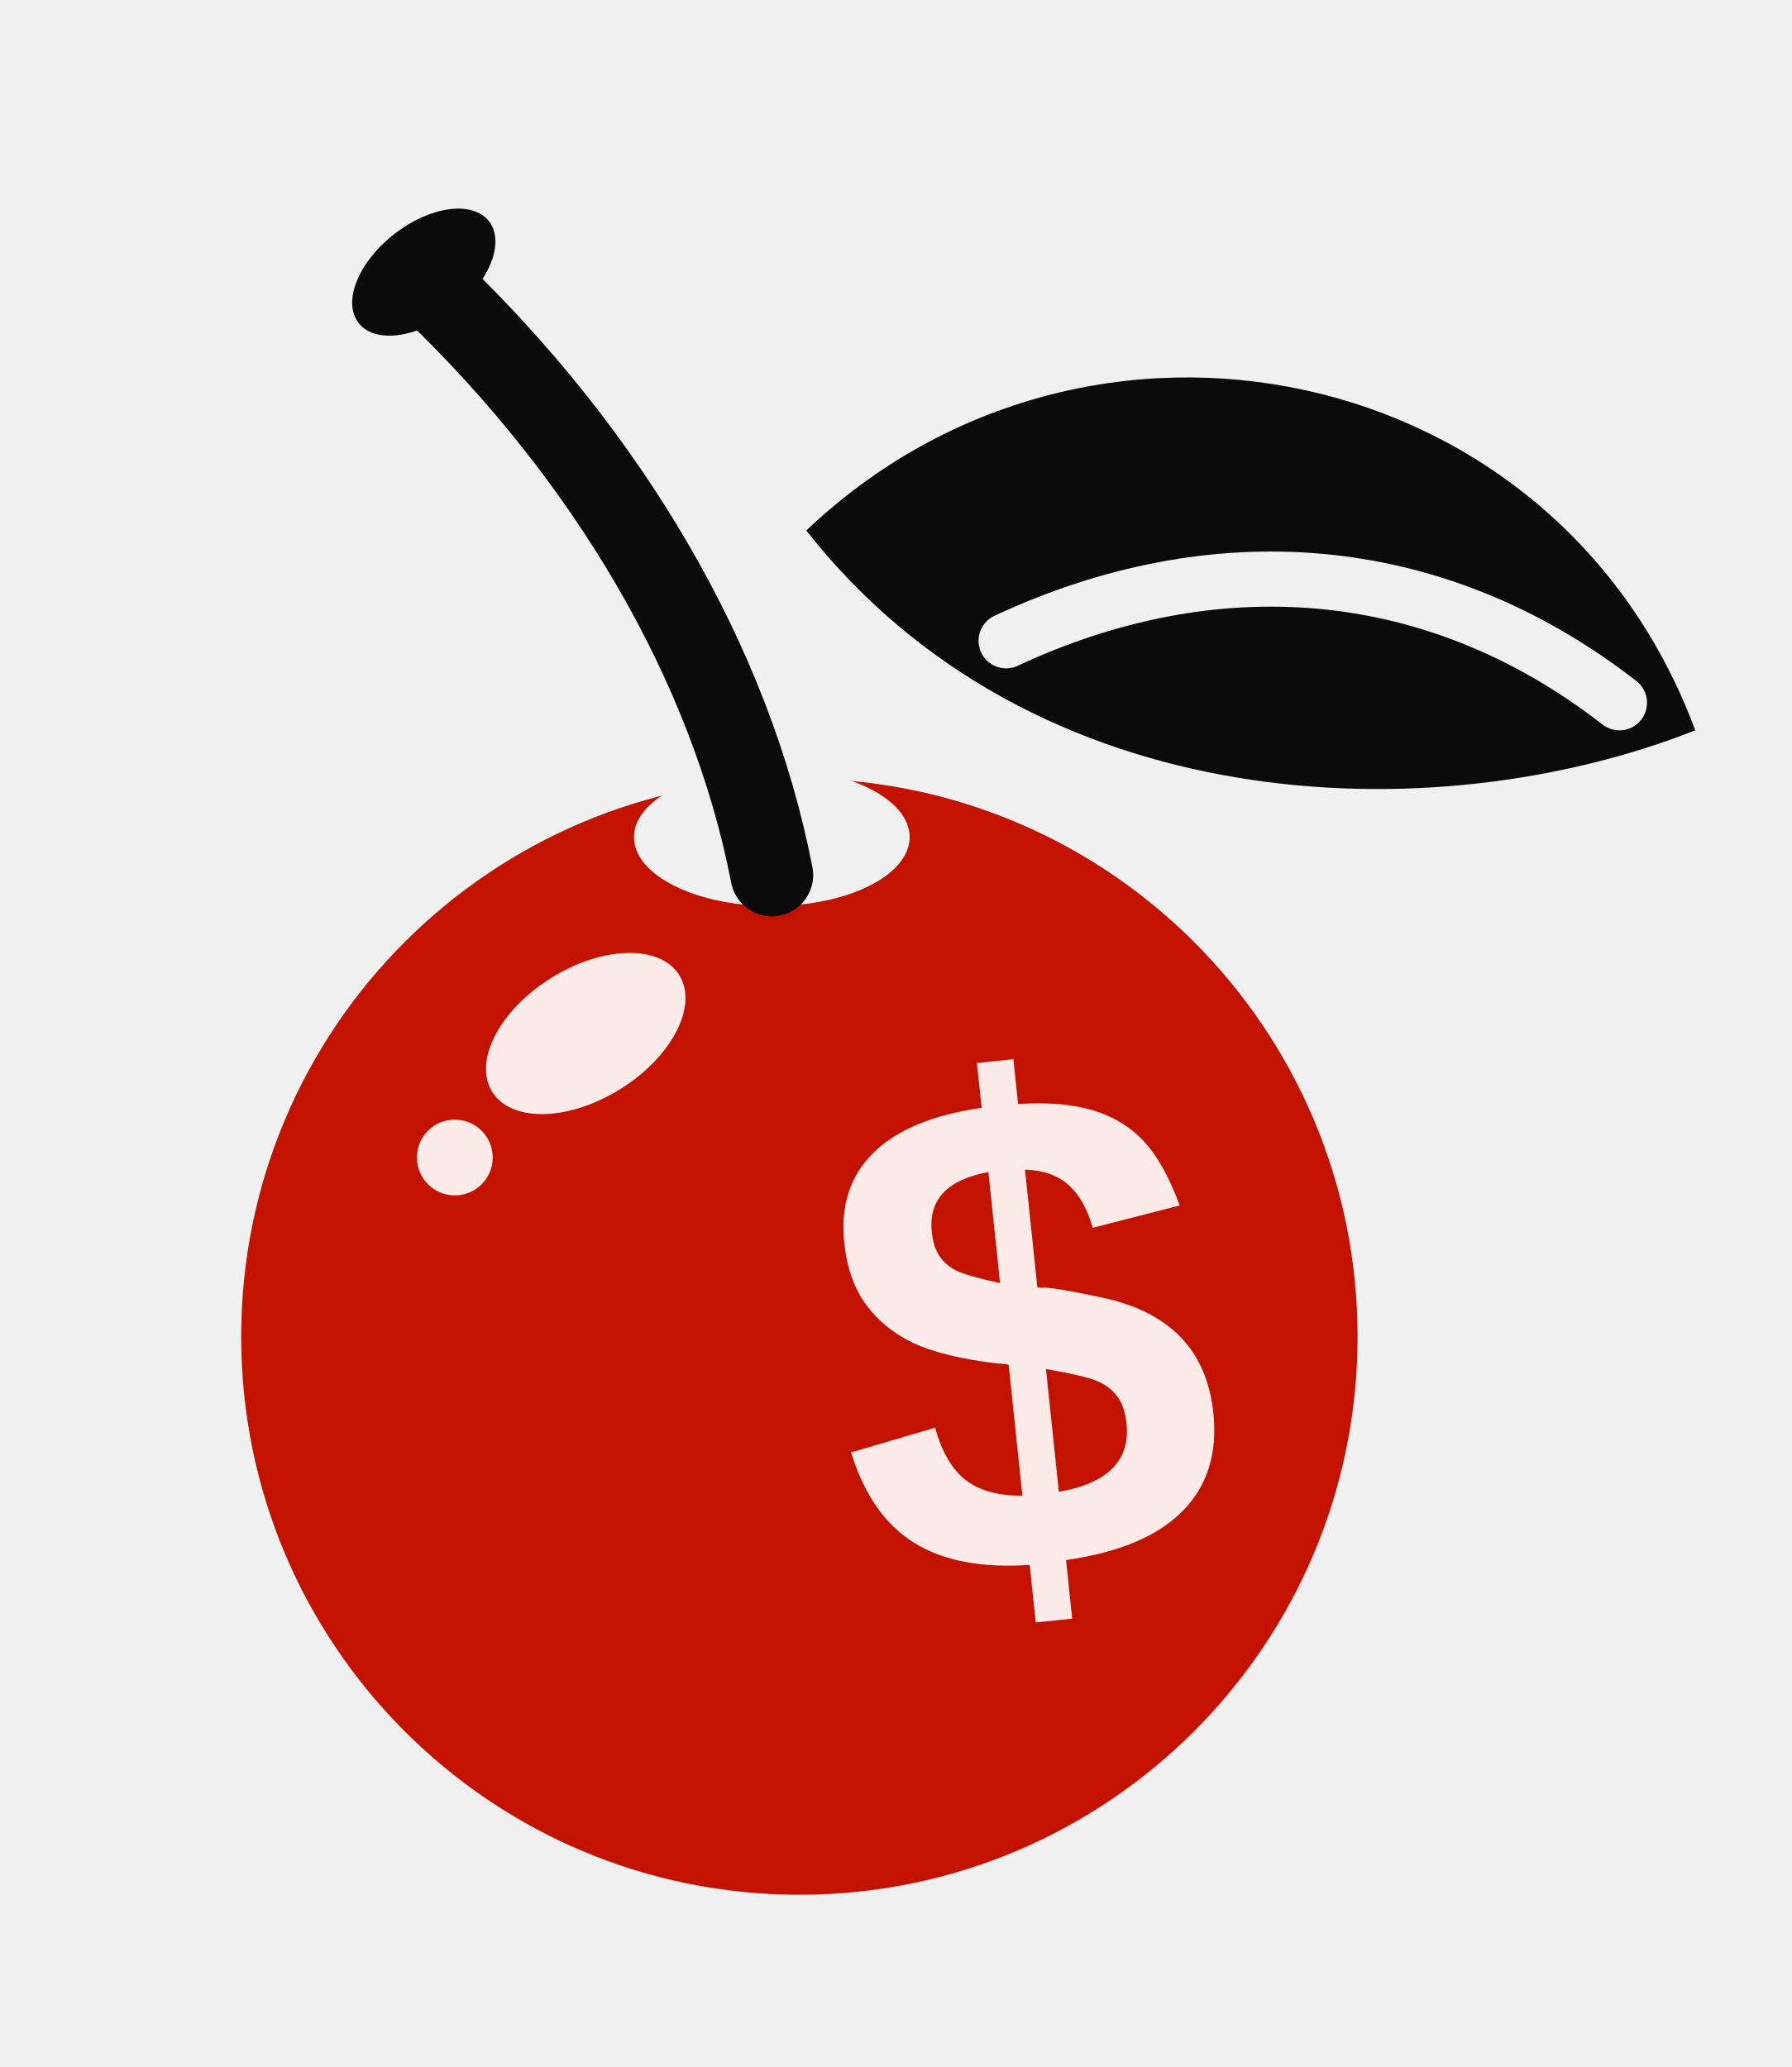
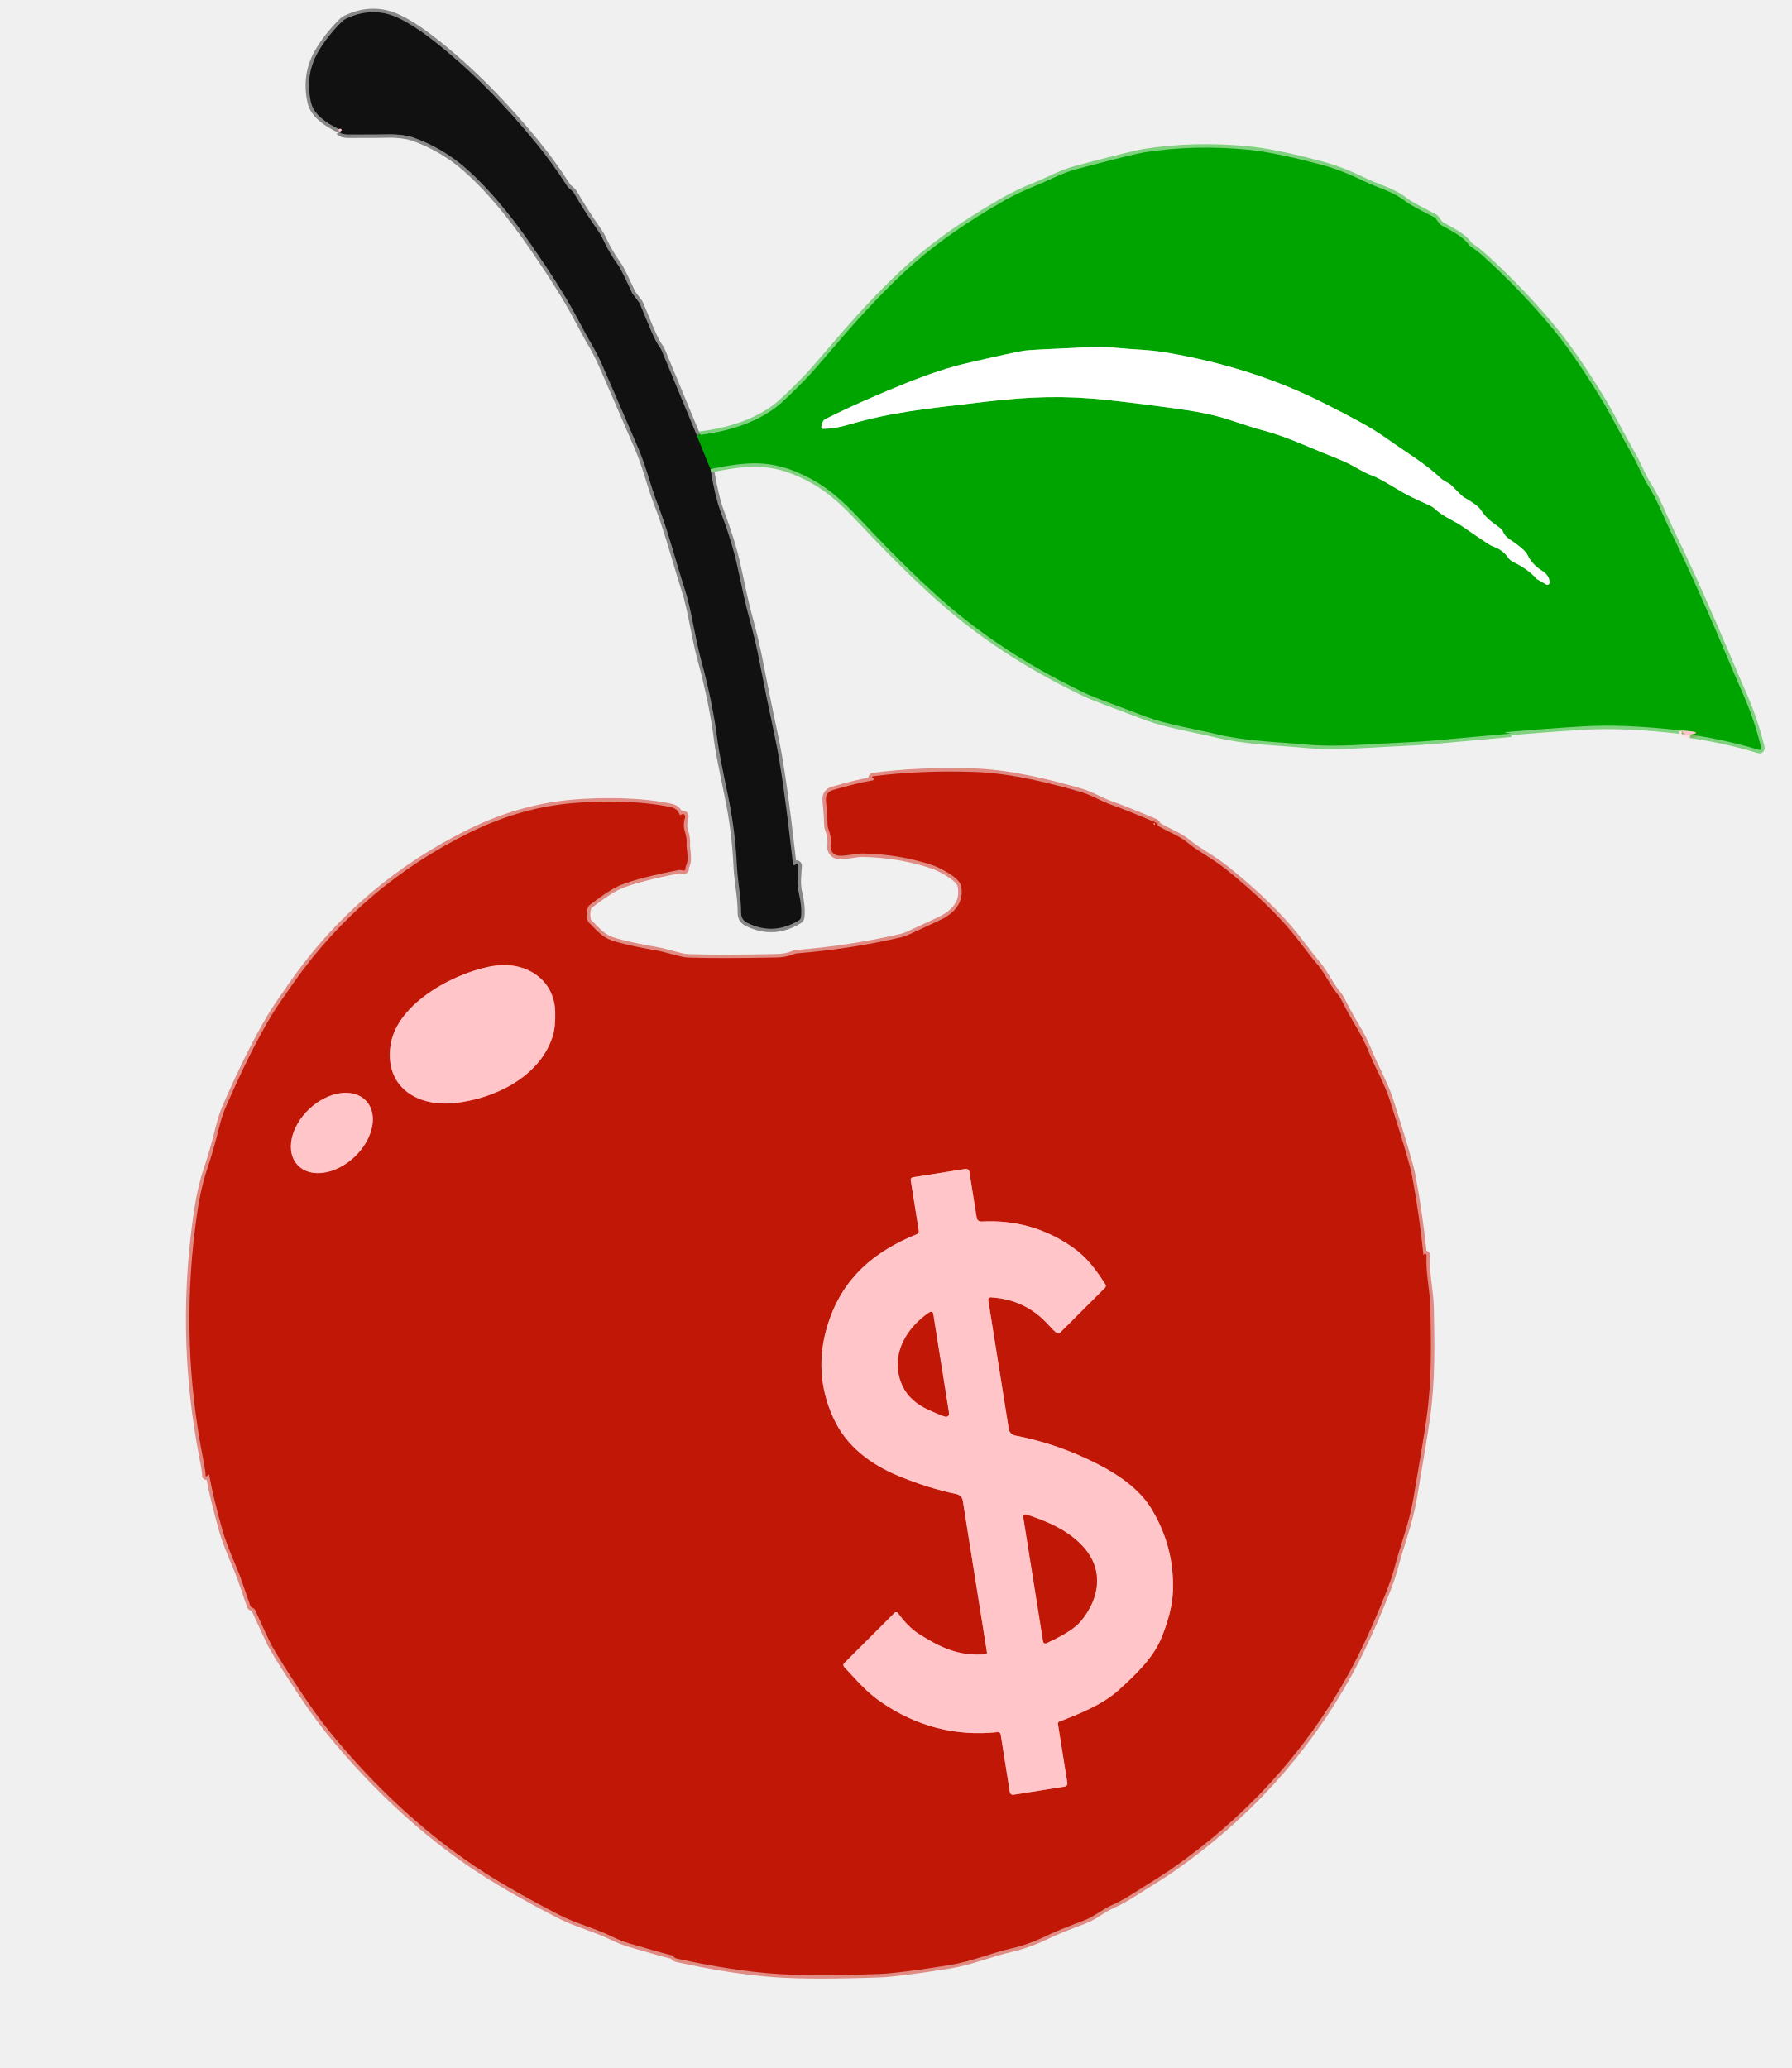
- <svg xmlns="http://www.w3.org/2000/svg" viewBox="0 0 520 600" width="520" height="600">
-   <defs>
-     <mask id="leafmask">
-       <rect x="0" y="0" width="520" height="600" fill="white" />
-       <path d="M292 186 C 352 158, 416 162, 470 204" fill="none" stroke="black" stroke-width="16" stroke-linecap="round" />
-     </mask>
-     <mask id="cherrymask">
-       <rect x="0" y="0" width="520" height="600" fill="white" />
-       <ellipse cx="224" cy="243" rx="40" ry="20" fill="black" />
-     </mask>
-   </defs>
-   <circle cx="232" cy="388" r="162" fill="#C41200" mask="url(#cherrymask)" />
-   <g fill="#FBEAE7">
-     <ellipse cx="170" cy="300" rx="32" ry="19" transform="rotate(-32 170 300)" />
-     <circle cx="132" cy="336" r="11" />
+ <svg xmlns="http://www.w3.org/2000/svg" version="1.1" viewBox="0.00 0.00 518.00 598.00">
+   <g stroke-width="2.00" fill="none" stroke-linecap="butt">
+     <path stroke="#ffe2e4" vector-effect="non-scaling-stroke" d="   M 97.94 37.31   Q 98.11 37.65 98.09 38.08" />
+     <path stroke="#888888" vector-effect="non-scaling-stroke" d="   M 98.09 38.08   Q 98.78 38.90 100.69 38.90   Q 110.83 38.89 112.25 38.83   C 114.40 38.75 117.65 39.11 119.14 39.63   Q 128.09 42.73 135.16 49.07   Q 144.23 57.20 153.74 70.99   Q 162.44 83.62 166.50 91.24   Q 169.75 97.32 170.24 98.14   Q 172.49 101.90 173.91 105.09   Q 177.19 112.50 184.56 129.65   C 186.91 135.13 188.09 140.55 190.12 145.73   C 193.27 153.80 195.42 162.49 198.02 170.49   C 199.91 176.29 200.85 184.05 202.71 190.86   Q 206.16 203.52 207.54 214.82   Q 207.88 217.60 210.46 229.97   Q 212.60 240.24 213.05 250.25   C 213.25 254.83 214.29 259.34 214.28 264.12   A 2.97 2.97 0.0 0 0 215.89 266.76   Q 223.52 270.66 230.99 266.12   A 1.23 1.22 -12.1 0 0 231.58 265.21   Q 231.90 262.25 230.99 258.36   C 230.29 255.40 230.69 253.26 230.85 250.41   A 0.54 0.47 66.5 0 0 229.96 249.99   Q 229.74 250.32 229.44 250.15   A 0.36 0.34 13.6 0 1 229.28 249.90   Q 226.35 224.03 224.25 214.14   Q 221.14 199.49 219.63 191.52   Q 218.45 185.27 216.37 177.78   Q 215.45 174.48 213.24 164.01   Q 211.77 157.06 208.20 147.54   Q 206.78 143.77 205.41 135.61" />
+     <path stroke="#80d280" vector-effect="non-scaling-stroke" d="   M 205.41 135.61   C 216.02 133.54 222.58 132.79 232.21 137.33   C 238.93 140.49 243.40 144.56 248.76 150.28   Q 263.89 166.42 274.82 175.68   Q 291.91 190.16 314.48 200.78   Q 316.38 201.67 331.29 207.23   C 337.49 209.54 345.37 210.76 351.41 212.22   C 360.46 214.40 369.14 214.50 378.27 215.35   Q 384.84 215.95 396.74 215.19   C 403.19 214.78 409.12 214.64 415.08 214.09   Q 425.97 213.09 436.86 212.12   Q 435.99 212.02 435.24 211.87   A 0.09 0.09 0.0 0 1 435.25 211.70   Q 447.60 210.65 457.75 210.04   Q 469.66 209.32 486.25 211.26" />
+     <path stroke="#ffe2e4" vector-effect="non-scaling-stroke" d="   M 486.25 211.26   Q 486.83 212.74 488.67 212.42" />
+     <path stroke="#80d280" vector-effect="non-scaling-stroke" d="   M 488.67 212.42   Q 498.95 213.91 508.56 216.84   A 0.51 0.50 1.7 0 0 509.20 216.24   Q 507.23 208.07 503.83 200.39   Q 501.85 195.91 500.42 192.49   Q 491.36 170.85 482.89 153.39   C 480.90 149.30 479.14 144.52 476.46 140.31   C 474.70 137.56 473.69 134.62 471.94 131.54   Q 470.09 128.30 465.40 119.59   Q 462.91 114.96 457.57 106.87   Q 452.91 99.82 448.75 94.81   Q 439.82 84.06 429.16 74.37   Q 427.05 72.46 425.18 71.26   A 2.20 2.20 0.0 0 1 424.55 70.63   C 422.97 68.30 418.73 66.26 416.93 65.26   A 3.06 2.86 84.6 0 1 415.98 64.42   L 415.01 63.08   A 0.76 0.69 -2.9 0 0 414.79 62.90   Q 407.56 59.21 406.42 58.27   C 402.85 55.36 398.37 54.34 394.75 52.56   Q 388.03 49.26 382.48 47.76   C 377.56 46.44 368.06 43.98 360.76 43.28   Q 345.18 41.79 330.82 44.05   Q 327.80 44.53 311.27 48.90   C 307.23 49.96 303.67 51.97 299.23 53.77   Q 294.35 55.75 290.43 57.97   Q 274.82 66.83 264.18 76.21   Q 253.99 85.21 241.63 99.72   Q 235.01 107.49 233.31 109.24   Q 226.67 116.06 224.15 117.93   Q 215.53 124.30 201.45 125.86" />
+     <path stroke="#888888" vector-effect="non-scaling-stroke" d="   M 201.45 125.86   L 191.29 101.36   A 3.98 3.90 15.9 0 0 190.80 100.50   C 189.06 98.13 187.60 94.01 185.00 87.86   A 2.34 1.79 -82.4 0 0 184.76 87.44   L 182.81 84.85   A 0.09 0.03 73.2 0 0 182.79 84.82   Q 179.63 77.96 178.89 76.94   Q 176.14 73.14 174.25 69.04   A 14.26 14.01 -75.5 0 0 172.97 66.82   Q 168.76 60.80 165.96 55.85   C 165.48 54.99 164.43 54.53 163.99 53.83   Q 159.86 47.39 155.40 41.89   Q 141.09 24.22 125.85 12.17   Q 119.29 6.99 114.64 4.95   Q 107.50 1.83 99.94 5.46   A 3.40 3.29 9.0 0 0 99.00 6.12   Q 94.50 10.57 91.91 15.14   Q 88.15 21.77 89.91 29.60   C 90.74 33.27 94.80 35.83 97.94 37.31" />
+     <path stroke="#095b09" vector-effect="non-scaling-stroke" d="   M 201.45 125.86   L 205.41 135.61" />
+     <path stroke="#886b6d" vector-effect="non-scaling-stroke" d="   M 98.09 38.08   L 98.57 37.86   A 0.32 0.32 0.0 0 0 98.47 37.25   Q 98.25 37.22 97.94 37.31" />
+     <path stroke="#80b564" vector-effect="non-scaling-stroke" d="   M 488.67 212.42   Q 493.02 211.66 486.25 211.26" />
+     <path stroke="#e08b83" vector-effect="non-scaling-stroke" d="   M 411.66 362.77   Q 411.43 363.11 411.61 363.61   Q 411.64 363.68 411.63 363.62   Q 410.43 351.59 408.26 340.01   Q 407.43 335.64 401.80 318.05   C 400.32 313.43 397.70 309.00 395.79 304.27   Q 394.27 300.49 391.81 296.42   Q 389.91 293.27 387.55 288.64   A 4.56 4.46 -79.3 0 0 386.97 287.77   C 384.29 284.61 382.91 281.01 380.29 278.18   Q 379.87 277.72 375.49 272.02   C 369.73 264.50 362.31 257.71 354.68 251.54   C 350.59 248.23 346.32 246.17 343.11 243.48   C 341.10 241.80 337.67 240.48 334.89 238.85   A 0.64 0.63 9.4 0 1 334.60 238.45   Q 334.59 238.41 334.57 238.38   A 1.25 1.23 89.2 0 0 333.92 237.74   Q 325.78 234.28 320.91 232.56   C 318.04 231.55 315.63 229.91 312.49 229.01   C 304.61 226.74 292.69 223.59 282.00 223.23   Q 265.99 222.69 252.40 224.48   A 0.41 0.38 3.2 0 0 252.08 224.75   Q 252.04 224.88 252.41 225.02   A 0.33 0.33 0.0 0 1 252.35 225.65   Q 247.19 226.57 240.90 228.43   Q 238.56 229.12 238.80 231.51   Q 239.23 235.79 239.26 238.41   A 4.28 4.24 34.2 0 0 239.55 239.90   Q 240.45 242.20 240.17 244.66   A 2.51 2.50 -84.8 0 0 242.48 247.44   C 244.79 247.61 247.38 246.75 249.54 246.80   Q 260.19 247.03 269.61 250.19   C 271.38 250.78 277.33 253.63 277.86 256.17   C 278.89 261.09 275.72 264.28 271.45 266.22   Q 266.88 268.31 263.00 270.15   A 13.63 13.58 -64.1 0 1 260.28 271.10   Q 245.76 274.45 230.33 275.69   A 2.69 2.50 -57.1 0 0 229.42 275.92   Q 227.38 276.83 224.35 276.88   Q 207.56 277.20 199.11 276.90   A 10.25 10.22 -38.0 0 1 197.31 276.68   C 194.76 276.16 192.59 275.32 189.57 274.80   Q 182.65 273.61 178.18 272.36   C 174.37 271.29 173.43 269.94 170.32 266.83   A 1.87 1.85 -75.3 0 1 169.84 266.00   Q 169.45 264.47 169.89 262.65   A 1.79 1.79 0.0 0 1 170.53 261.67   Q 176.45 257.10 179.64 255.86   Q 185.13 253.70 196.40 251.56   Q 196.56 251.53 197.03 251.63   Q 197.20 251.66 197.64 251.73   A 0.49 0.48 -89.6 0 0 198.19 251.18   Q 198.14 250.76 198.53 249.88   C 199.18 248.43 198.41 244.96 198.50 244.24   Q 198.70 242.60 197.96 240.30   Q 197.42 238.61 198.07 236.29   A 0.69 0.69 0.0 0 0 197.06 235.50   L 196.78 235.66   A 0.19 0.19 0.0 0 1 196.51 235.56   Q 195.84 233.82 194.06 233.43   C 185.29 231.50 173.91 231.53 165.74 232.22   Q 150.51 233.51 135.91 240.69   Q 104.82 256.00 85.09 283.89   Q 80.29 290.68 78.65 293.38   Q 72.59 303.36 65.38 319.87   Q 64.22 322.53 63.39 325.88   Q 61.71 332.72 59.94 337.93   C 57.93 343.87 57.08 349.84 56.41 355.14   Q 52.22 388.54 58.65 421.47   Q 59.55 426.12 59.42 426.67   A 0.22 0.21 73.5 0 0 59.78 426.87   L 60.25 426.37   A 0.13 0.13 0.0 0 1 60.47 426.44   Q 61.63 432.99 64.36 442.66   Q 65.33 446.11 68.46 453.41   Q 69.57 456.00 72.43 464.52   A 0.33 0.30 -87.8 0 0 72.55 464.66   L 73.39 465.14   A 0.89 0.85 4.2 0 1 73.73 465.52   Q 77.80 474.46 78.60 475.91   Q 81.05 480.34 87.85 490.53   Q 92.72 497.82 98.13 504.17   Q 117.69 527.11 139.87 541.36   Q 148.53 546.92 161.30 553.53   C 166.57 556.27 172.21 557.62 177.44 560.22   Q 179.50 561.24 182.23 562.05   Q 190.15 564.40 194.21 565.41   A 0.98 0.96 -8.0 0 1 194.78 565.83   Q 194.84 565.92 194.85 565.92   A 1.49 1.41 -14.0 0 0 195.59 566.34   Q 212.13 569.96 224.51 570.78   Q 235.14 571.49 254.25 570.80   Q 259.80 570.60 274.53 568.24   C 280.80 567.23 286.49 564.77 292.40 563.43   Q 297.36 562.31 303.00 559.57   Q 306.04 558.09 313.48 555.30   C 316.57 554.14 318.64 552.09 321.64 550.82   Q 323.93 549.85 327.75 547.45   Q 336.57 541.92 338.12 540.85   Q 370.87 518.23 389.67 484.44   Q 394.90 475.03 400.33 461.52   Q 402.34 456.54 403.11 453.59   C 404.99 446.35 407.40 440.57 408.63 433.37   Q 411.50 416.75 412.45 409.99   C 413.99 399.18 413.75 389.09 413.57 378.57   C 413.48 373.17 412.18 368.43 412.44 363.03   A 0.43 0.43 0.0 0 0 411.66 362.77" />
+     <path stroke="#80d280" vector-effect="non-scaling-stroke" d="   M 448.03 168.38   Q 447.89 166.31 445.84 165.05   Q 442.94 163.25 441.66 160.50   Q 440.91 158.89 436.53 155.99   Q 435.03 155.00 434.54 153.72   A 2.55 2.45 -77.6 0 0 434.10 153.00   Q 434.01 152.90 431.06 150.72   Q 429.59 149.63 428.02 147.31   Q 427.16 146.04 423.41 143.90   Q 422.68 143.49 419.89 140.58   A 4.73 4.25 80.1 0 0 418.87 139.78   Q 417.03 138.72 416.90 138.60   C 411.98 133.93 407.21 131.27 400.98 126.84   C 395.84 123.19 390.91 120.75 383.73 117.06   C 369.21 109.59 353.52 104.71 337.24 101.95   C 332.04 101.07 327.41 101.07 323.45 100.64   Q 319.49 100.21 313.05 100.48   Q 297.92 101.13 296.22 101.39   Q 292.91 101.90 279.28 105.08   Q 272.10 106.76 262.81 110.45   Q 249.23 115.86 238.70 121.14   Q 237.69 121.64 237.46 123.45   A 0.49 0.49 0.0 0 0 237.95 124.01   Q 241.32 123.97 244.94 122.91   C 258.10 119.07 267.24 118.28 284.64 116.20   C 297.77 114.62 308.13 114.34 320.24 115.67   Q 332.02 116.97 343.37 118.64   C 346.63 119.12 351.44 120.07 355.18 121.31   Q 362.77 123.83 364.84 124.36   C 371.83 126.16 377.18 128.85 385.31 132.06   Q 389.05 133.54 391.05 134.67   Q 395.40 137.12 396.68 137.51   Q 398.35 138.02 404.98 142.05   Q 407.43 143.54 413.48 146.22   A 4.76 4.68 78.0 0 1 414.78 147.08   C 417.34 149.51 420.27 150.43 423.07 152.39   Q 426.12 154.53 430.34 157.32   A 6.97 6.83 -17.7 0 0 431.79 158.05   Q 434.52 159.04 436.00 161.20   A 3.88 3.85 -4.0 0 0 437.51 162.50   Q 441.81 164.57 444.23 167.36   A 0.47 0.43 80.9 0 0 444.37 167.47   L 447.02 169.00   A 0.67 0.67 0.0 0 0 448.03 168.38" />
+     <path stroke="#e06e67" vector-effect="non-scaling-stroke" d="   M 333.94 238.25   A 0.19 0.19 0.0 0 0 333.75 238.06   A 0.19 0.19 0.0 0 0 333.56 238.25   A 0.19 0.19 0.0 0 0 333.75 238.44   A 0.19 0.19 0.0 0 0 333.94 238.25" />
+     <path stroke="#e06e67" vector-effect="non-scaling-stroke" d="   M 112.87 302.55   C 111.32 314.48 120.77 320.04 131.21 318.99   C 142.97 317.81 156.13 311.39 159.83 299.57   Q 160.64 296.97 160.52 292.50   C 160.27 283.26 152.12 278.11 143.46 279.20   C 132.92 280.54 114.56 289.60 112.87 302.55" />
+     <path stroke="#e06e67" vector-effect="non-scaling-stroke" d="   M 105.833 318.307   A 13.58 9.53 -43.3 0 0 89.414 320.684   A 13.58 9.53 -43.3 0 0 86.067 336.933   A 13.58 9.53 -43.3 0 0 102.486 334.556   A 13.58 9.53 -43.3 0 0 105.833 318.307" />
+     <path stroke="#e06e67" vector-effect="non-scaling-stroke" d="   M 306.54 385.32   L 319.49 372.38   A 0.79 0.79 0.0 0 0 319.59 371.38   C 316.76 367.02 314.22 363.52 310.06 360.63   Q 298.25 352.42 283.73 353.22   A 1.28 1.28 0.0 0 1 282.39 352.14   L 280.27 338.83   A 0.98 0.98 0.0 0 0 279.14 338.01   L 263.91 340.43   A 0.73 0.72 -9.5 0 0 263.31 341.26   L 265.65 355.95   A 0.87 0.85 -15.7 0 1 265.12 356.87   C 252.75 361.86 243.72 369.51 239.49 382.48   Q 234.86 396.69 240.93 410.02   C 244.68 418.25 251.73 423.47 259.89 426.84   Q 268.41 430.36 276.56 432.05   A 2.29 2.29 0.0 0 1 278.36 433.93   L 285.35 477.85   A 0.46 0.46 0.0 0 1 284.93 478.38   C 277.26 478.97 271.98 476.46 265.78 472.55   Q 262.62 470.56 259.62 466.46   A 0.65 0.65 0.0 0 0 258.63 466.38   L 244.07 480.94   A 0.77 0.76 -44.2 0 0 244.05 482.01   C 247.61 485.83 250.63 489.36 254.59 492.09   Q 270.12 502.81 288.46 500.88   A 0.78 0.77 -7.8 0 1 289.31 501.52   L 291.97 518.26   A 0.88 0.88 0.0 0 0 292.98 518.99   L 307.85 516.62   A 0.90 0.90 0.0 0 0 308.60 515.59   L 305.87 498.49   A 0.60 0.60 0.0 0 1 306.25 497.84   C 312.69 495.36 318.88 492.85 323.55 488.61   C 328.18 484.40 333.42 479.51 335.85 473.49   Q 338.86 466.03 339.11 460.39   Q 339.68 447.40 332.83 436.17   C 329.49 430.69 323.47 426.51 317.73 423.55   Q 305.92 417.46 293.52 415.11   A 2.32 2.32 0.0 0 1 291.66 413.20   L 285.73 375.94   A 0.69 0.68 -3.1 0 1 286.44 375.15   Q 296.54 375.74 303.14 383.13   Q 304.65 384.82 305.51 385.42   A 0.81 0.80 39.2 0 0 306.54 385.32" />
+     <path stroke="#e06e67" vector-effect="non-scaling-stroke" d="   M 268.78 379.46   C 263.01 383.30 258.55 389.80 259.77 396.92   Q 261.02 404.19 268.20 407.52   Q 271.97 409.27 273.31 409.62   A 0.85 0.85 0.0 0 0 274.36 408.66   L 269.78 379.90   A 0.65 0.64 68.5 0 0 268.78 379.46" />
+     <path stroke="#e06e67" vector-effect="non-scaling-stroke" d="   M 296.70 437.96   A 0.64 0.64 0.0 0 0 295.88 438.67   L 301.61 474.66   A 0.66 0.65 -16.8 0 0 302.54 475.15   C 305.59 473.70 310.28 471.45 312.48 468.78   C 317.81 462.30 319.23 454.25 313.39 447.55   C 309.13 442.65 302.79 439.92 296.70 437.96" />
  </g>
-   <text x="298" y="456" text-anchor="middle" font-family="Arial, Helvetica, sans-serif" font-weight="700" font-size="200" fill="#FBEAE7" transform="rotate(-6 298 400)">$</text>
-   <path d="M 224 254 C 212 192, 176 132, 126 84" fill="none" stroke="#0B0B0B" stroke-width="24" stroke-linecap="round" />
-   <ellipse cx="123" cy="79" rx="24" ry="14" fill="#0B0B0B" transform="rotate(-38 123 79)" />
-   <path d="M 234 154 C 316 76, 452 104, 492 212 C 416 242, 300 238, 234 154 Z" fill="#0B0B0B" mask="url(#leafmask)" />
+   <path fill="#111111" d="   M 201.45 125.86   L 205.41 135.61   Q 206.78 143.77 208.20 147.54   Q 211.77 157.06 213.24 164.01   Q 215.45 174.48 216.37 177.78   Q 218.45 185.27 219.63 191.52   Q 221.14 199.49 224.25 214.14   Q 226.35 224.03 229.28 249.90   A 0.36 0.34 13.6 0 0 229.44 250.15   Q 229.74 250.32 229.96 249.99   A 0.54 0.47 66.5 0 1 230.85 250.41   C 230.69 253.26 230.29 255.40 230.99 258.36   Q 231.90 262.25 231.58 265.21   A 1.23 1.22 -12.1 0 1 230.99 266.12   Q 223.52 270.66 215.89 266.76   A 2.97 2.97 0.0 0 1 214.28 264.12   C 214.29 259.34 213.25 254.83 213.05 250.25   Q 212.60 240.24 210.46 229.97   Q 207.88 217.60 207.54 214.82   Q 206.16 203.52 202.71 190.86   C 200.85 184.05 199.91 176.29 198.02 170.49   C 195.42 162.49 193.27 153.80 190.12 145.73   C 188.09 140.55 186.91 135.13 184.56 129.65   Q 177.19 112.50 173.91 105.09   Q 172.49 101.90 170.24 98.14   Q 169.75 97.32 166.50 91.24   Q 162.44 83.62 153.74 70.99   Q 144.23 57.20 135.16 49.07   Q 128.09 42.73 119.14 39.63   C 117.65 39.11 114.40 38.75 112.25 38.83   Q 110.83 38.89 100.69 38.90   Q 98.78 38.90 98.09 38.08   L 98.57 37.86   A 0.32 0.32 0.0 0 0 98.47 37.25   Q 98.25 37.22 97.94 37.31   C 94.80 35.83 90.74 33.27 89.91 29.60   Q 88.15 21.77 91.91 15.14   Q 94.50 10.57 99.00 6.12   A 3.40 3.29 9.0 0 1 99.94 5.46   Q 107.50 1.83 114.64 4.95   Q 119.29 6.99 125.85 12.17   Q 141.09 24.22 155.40 41.89   Q 159.86 47.39 163.99 53.83   C 164.43 54.53 165.48 54.99 165.96 55.85   Q 168.76 60.80 172.97 66.82   A 14.26 14.01 -75.5 0 1 174.25 69.04   Q 176.14 73.14 178.89 76.94   Q 179.63 77.96 182.79 84.82   A 0.09 0.03 73.2 0 1 182.81 84.85   L 184.76 87.44   A 2.34 1.79 -82.4 0 1 185.00 87.86   C 187.60 94.01 189.06 98.13 190.80 100.50   A 3.98 3.90 15.9 0 1 191.29 101.36   L 201.45 125.86   Z" />
+   <path fill="#ffc5c8" d="   M 98.09 38.08   Q 98.11 37.65 97.94 37.31   Q 98.25 37.22 98.47 37.25   A 0.32 0.32 0.0 0 1 98.57 37.86   L 98.09 38.08   Z" />
+   <path fill="#00a400" d="   M 488.67 212.42   Q 493.02 211.66 486.25 211.26   Q 469.66 209.32 457.75 210.04   Q 447.60 210.65 435.25 211.70   A 0.09 0.09 0.0 0 0 435.24 211.87   Q 435.99 212.02 436.86 212.12   Q 425.97 213.09 415.08 214.09   C 409.12 214.64 403.19 214.78 396.74 215.19   Q 384.84 215.95 378.27 215.35   C 369.14 214.50 360.46 214.40 351.41 212.22   C 345.37 210.76 337.49 209.54 331.29 207.23   Q 316.38 201.67 314.48 200.78   Q 291.91 190.16 274.82 175.68   Q 263.89 166.42 248.76 150.28   C 243.40 144.56 238.93 140.49 232.21 137.33   C 222.58 132.79 216.02 133.54 205.41 135.61   L 201.45 125.86   Q 215.53 124.30 224.15 117.93   Q 226.67 116.06 233.31 109.24   Q 235.01 107.49 241.63 99.72   Q 253.99 85.21 264.18 76.21   Q 274.82 66.83 290.43 57.97   Q 294.35 55.75 299.23 53.77   C 303.67 51.97 307.23 49.96 311.27 48.90   Q 327.80 44.53 330.82 44.05   Q 345.18 41.79 360.76 43.28   C 368.06 43.98 377.56 46.44 382.48 47.76   Q 388.03 49.26 394.75 52.56   C 398.37 54.34 402.85 55.36 406.42 58.27   Q 407.56 59.21 414.79 62.90   A 0.76 0.69 -2.9 0 1 415.01 63.08   L 415.98 64.42   A 3.06 2.86 84.6 0 0 416.93 65.26   C 418.73 66.26 422.97 68.30 424.55 70.63   A 2.20 2.20 0.0 0 0 425.18 71.26   Q 427.05 72.46 429.16 74.37   Q 439.82 84.06 448.75 94.81   Q 452.91 99.82 457.57 106.87   Q 462.91 114.96 465.40 119.59   Q 470.09 128.30 471.94 131.54   C 473.69 134.62 474.70 137.56 476.46 140.31   C 479.14 144.52 480.90 149.30 482.89 153.39   Q 491.36 170.85 500.42 192.49   Q 501.85 195.91 503.83 200.39   Q 507.23 208.07 509.20 216.24   A 0.51 0.50 1.7 0 1 508.56 216.84   Q 498.95 213.91 488.67 212.42   Z   M 448.03 168.38   Q 447.89 166.31 445.84 165.05   Q 442.94 163.25 441.66 160.50   Q 440.91 158.89 436.53 155.99   Q 435.03 155.00 434.54 153.72   A 2.55 2.45 -77.6 0 0 434.10 153.00   Q 434.01 152.90 431.06 150.72   Q 429.59 149.63 428.02 147.31   Q 427.16 146.04 423.41 143.90   Q 422.68 143.49 419.89 140.58   A 4.73 4.25 80.1 0 0 418.87 139.78   Q 417.03 138.72 416.90 138.60   C 411.98 133.93 407.21 131.27 400.98 126.84   C 395.84 123.19 390.91 120.75 383.73 117.06   C 369.21 109.59 353.52 104.71 337.24 101.95   C 332.04 101.07 327.41 101.07 323.45 100.64   Q 319.49 100.21 313.05 100.48   Q 297.92 101.13 296.22 101.39   Q 292.91 101.90 279.28 105.08   Q 272.10 106.76 262.81 110.45   Q 249.23 115.86 238.70 121.14   Q 237.69 121.64 237.46 123.45   A 0.49 0.49 0.0 0 0 237.95 124.01   Q 241.32 123.97 244.94 122.91   C 258.10 119.07 267.24 118.28 284.64 116.20   C 297.77 114.62 308.13 114.34 320.24 115.67   Q 332.02 116.97 343.37 118.64   C 346.63 119.12 351.44 120.07 355.18 121.31   Q 362.77 123.83 364.84 124.36   C 371.83 126.16 377.18 128.85 385.31 132.06   Q 389.05 133.54 391.05 134.67   Q 395.40 137.12 396.68 137.51   Q 398.35 138.02 404.98 142.05   Q 407.43 143.54 413.48 146.22   A 4.76 4.68 78.0 0 1 414.78 147.08   C 417.34 149.51 420.27 150.43 423.07 152.39   Q 426.12 154.53 430.34 157.32   A 6.97 6.83 -17.7 0 0 431.79 158.05   Q 434.52 159.04 436.00 161.20   A 3.88 3.85 -4.0 0 0 437.51 162.50   Q 441.81 164.57 444.23 167.36   A 0.47 0.43 80.9 0 0 444.37 167.47   L 447.02 169.00   A 0.67 0.67 0.0 0 0 448.03 168.38   Z" />
+   <path fill="#ffffff" d="   M 448.03 168.38   A 0.67 0.67 0.0 0 1 447.02 169.00   L 444.37 167.47   A 0.47 0.43 80.9 0 1 444.23 167.36   Q 441.81 164.57 437.51 162.50   A 3.88 3.85 -4.0 0 1 436.00 161.20   Q 434.52 159.04 431.79 158.05   A 6.97 6.83 -17.7 0 1 430.34 157.32   Q 426.12 154.53 423.07 152.39   C 420.27 150.43 417.34 149.51 414.78 147.08   A 4.76 4.68 78.0 0 0 413.48 146.22   Q 407.43 143.54 404.98 142.05   Q 398.35 138.02 396.68 137.51   Q 395.40 137.12 391.05 134.67   Q 389.05 133.54 385.31 132.06   C 377.18 128.85 371.83 126.16 364.84 124.36   Q 362.77 123.83 355.18 121.31   C 351.44 120.07 346.63 119.12 343.37 118.64   Q 332.02 116.97 320.24 115.67   C 308.13 114.34 297.77 114.62 284.64 116.20   C 267.24 118.28 258.10 119.07 244.94 122.91   Q 241.32 123.97 237.95 124.01   A 0.49 0.49 0.0 0 1 237.46 123.45   Q 237.69 121.64 238.70 121.14   Q 249.23 115.86 262.81 110.45   Q 272.10 106.76 279.28 105.08   Q 292.91 101.90 296.22 101.39   Q 297.92 101.13 313.05 100.48   Q 319.49 100.21 323.45 100.64   C 327.41 101.07 332.04 101.07 337.24 101.95   C 353.52 104.71 369.21 109.59 383.73 117.06   C 390.91 120.75 395.84 123.19 400.98 126.84   C 407.21 131.27 411.98 133.93 416.90 138.60   Q 417.03 138.72 418.87 139.78   A 4.73 4.25 80.1 0 1 419.89 140.58   Q 422.68 143.49 423.41 143.90   Q 427.16 146.04 428.02 147.31   Q 429.59 149.63 431.06 150.72   Q 434.01 152.90 434.10 153.00   A 2.55 2.45 -77.6 0 1 434.54 153.72   Q 435.03 155.00 436.53 155.99   Q 440.91 158.89 441.66 160.50   Q 442.94 163.25 445.84 165.05   Q 447.89 166.31 448.03 168.38   Z" />
+   <path fill="#ffc5c8" d="   M 488.67 212.42   Q 486.83 212.74 486.25 211.26   Q 493.02 211.66 488.67 212.42   Z" />
+   <path fill="#c11706" d="   M 412.44 363.03   C 412.18 368.43 413.48 373.17 413.57 378.57   C 413.75 389.09 413.99 399.18 412.45 409.99   Q 411.50 416.75 408.63 433.37   C 407.40 440.57 404.99 446.35 403.11 453.59   Q 402.34 456.54 400.33 461.52   Q 394.90 475.03 389.67 484.44   Q 370.87 518.23 338.12 540.85   Q 336.57 541.92 327.75 547.45   Q 323.93 549.85 321.64 550.82   C 318.64 552.09 316.57 554.14 313.48 555.30   Q 306.04 558.09 303.00 559.57   Q 297.36 562.31 292.40 563.43   C 286.49 564.77 280.80 567.23 274.53 568.24   Q 259.80 570.60 254.25 570.80   Q 235.14 571.49 224.51 570.78   Q 212.13 569.96 195.59 566.34   A 1.49 1.41 -14.0 0 1 194.85 565.92   Q 194.84 565.92 194.78 565.83   A 0.98 0.96 -8.0 0 0 194.21 565.41   Q 190.15 564.40 182.23 562.05   Q 179.50 561.24 177.44 560.22   C 172.21 557.62 166.57 556.27 161.30 553.53   Q 148.53 546.92 139.87 541.36   Q 117.69 527.11 98.13 504.17   Q 92.72 497.82 87.85 490.53   Q 81.05 480.34 78.60 475.91   Q 77.80 474.46 73.73 465.52   A 0.89 0.85 4.2 0 0 73.39 465.14   L 72.55 464.66   A 0.33 0.30 -87.8 0 1 72.43 464.52   Q 69.57 456.00 68.46 453.41   Q 65.33 446.11 64.36 442.66   Q 61.63 432.99 60.47 426.44   A 0.13 0.13 0.0 0 0 60.25 426.37   L 59.78 426.87   A 0.22 0.21 73.5 0 1 59.42 426.67   Q 59.55 426.12 58.65 421.47   Q 52.22 388.54 56.41 355.14   C 57.08 349.84 57.93 343.87 59.94 337.93   Q 61.71 332.72 63.39 325.88   Q 64.22 322.53 65.38 319.87   Q 72.59 303.36 78.65 293.38   Q 80.29 290.68 85.09 283.89   Q 104.82 256.00 135.91 240.69   Q 150.51 233.51 165.74 232.22   C 173.91 231.53 185.29 231.50 194.06 233.43   Q 195.84 233.82 196.51 235.56   A 0.19 0.19 0.0 0 0 196.78 235.66   L 197.06 235.50   A 0.69 0.69 0.0 0 1 198.07 236.29   Q 197.42 238.61 197.96 240.30   Q 198.70 242.60 198.50 244.24   C 198.41 244.96 199.18 248.43 198.53 249.88   Q 198.14 250.76 198.19 251.18   A 0.49 0.48 -89.6 0 1 197.64 251.73   Q 197.20 251.66 197.03 251.63   Q 196.56 251.53 196.40 251.56   Q 185.13 253.70 179.64 255.86   Q 176.45 257.10 170.53 261.67   A 1.79 1.79 0.0 0 0 169.89 262.65   Q 169.45 264.47 169.84 266.00   A 1.87 1.85 -75.3 0 0 170.32 266.83   C 173.43 269.94 174.37 271.29 178.18 272.36   Q 182.65 273.61 189.57 274.80   C 192.59 275.32 194.76 276.16 197.31 276.68   A 10.25 10.22 -38.0 0 0 199.11 276.90   Q 207.56 277.20 224.35 276.88   Q 227.38 276.83 229.42 275.92   A 2.69 2.50 -57.1 0 1 230.33 275.69   Q 245.76 274.45 260.28 271.10   A 13.63 13.58 -64.1 0 0 263.00 270.15   Q 266.88 268.31 271.45 266.22   C 275.72 264.28 278.89 261.09 277.86 256.17   C 277.33 253.63 271.38 250.78 269.61 250.19   Q 260.19 247.03 249.54 246.80   C 247.38 246.75 244.79 247.61 242.48 247.44   A 2.51 2.50 -84.8 0 1 240.17 244.66   Q 240.45 242.20 239.55 239.90   A 4.28 4.24 34.2 0 1 239.26 238.41   Q 239.23 235.79 238.80 231.51   Q 238.56 229.12 240.90 228.43   Q 247.19 226.57 252.35 225.65   A 0.33 0.33 0.0 0 0 252.41 225.02   Q 252.04 224.88 252.08 224.75   A 0.41 0.38 3.2 0 1 252.40 224.48   Q 265.99 222.69 282.00 223.23   C 292.69 223.59 304.61 226.74 312.49 229.01   C 315.63 229.91 318.04 231.55 320.91 232.56   Q 325.78 234.28 333.92 237.74   A 1.25 1.23 89.2 0 1 334.57 238.38   Q 334.59 238.41 334.60 238.45   A 0.64 0.63 9.4 0 0 334.89 238.85   C 337.67 240.48 341.10 241.80 343.11 243.48   C 346.32 246.17 350.59 248.23 354.68 251.54   C 362.31 257.71 369.73 264.50 375.49 272.02   Q 379.87 277.72 380.29 278.18   C 382.91 281.01 384.29 284.61 386.97 287.77   A 4.56 4.46 -79.3 0 1 387.55 288.64   Q 389.91 293.27 391.81 296.42   Q 394.27 300.49 395.79 304.27   C 397.70 309.00 400.32 313.43 401.80 318.05   Q 407.43 335.64 408.26 340.01   Q 410.43 351.59 411.63 363.62   Q 411.64 363.68 411.61 363.61   Q 411.43 363.11 411.66 362.77   A 0.43 0.43 0.0 0 1 412.44 363.03   Z   M 333.94 238.25   A 0.19 0.19 0.0 0 0 333.75 238.06   A 0.19 0.19 0.0 0 0 333.56 238.25   A 0.19 0.19 0.0 0 0 333.75 238.44   A 0.19 0.19 0.0 0 0 333.94 238.25   Z   M 112.87 302.55   C 111.32 314.48 120.77 320.04 131.21 318.99   C 142.97 317.81 156.13 311.39 159.83 299.57   Q 160.64 296.97 160.52 292.50   C 160.27 283.26 152.12 278.11 143.46 279.20   C 132.92 280.54 114.56 289.60 112.87 302.55   Z   M 105.833 318.307   A 13.58 9.53 -43.3 0 0 89.414 320.684   A 13.58 9.53 -43.3 0 0 86.067 336.933   A 13.58 9.53 -43.3 0 0 102.486 334.556   A 13.58 9.53 -43.3 0 0 105.833 318.307   Z   M 306.54 385.32   L 319.49 372.38   A 0.79 0.79 0.0 0 0 319.59 371.38   C 316.76 367.02 314.22 363.52 310.06 360.63   Q 298.25 352.42 283.73 353.22   A 1.28 1.28 0.0 0 1 282.39 352.14   L 280.27 338.83   A 0.98 0.98 0.0 0 0 279.14 338.01   L 263.91 340.43   A 0.73 0.72 -9.5 0 0 263.31 341.26   L 265.65 355.95   A 0.87 0.85 -15.7 0 1 265.12 356.87   C 252.75 361.86 243.72 369.51 239.49 382.48   Q 234.86 396.69 240.93 410.02   C 244.68 418.25 251.73 423.47 259.89 426.84   Q 268.41 430.36 276.56 432.05   A 2.29 2.29 0.0 0 1 278.36 433.93   L 285.35 477.85   A 0.46 0.46 0.0 0 1 284.93 478.38   C 277.26 478.97 271.98 476.46 265.78 472.55   Q 262.62 470.56 259.62 466.46   A 0.65 0.65 0.0 0 0 258.63 466.38   L 244.07 480.94   A 0.77 0.76 -44.2 0 0 244.05 482.01   C 247.61 485.83 250.63 489.36 254.59 492.09   Q 270.12 502.81 288.46 500.88   A 0.78 0.77 -7.8 0 1 289.31 501.52   L 291.97 518.26   A 0.88 0.88 0.0 0 0 292.98 518.99   L 307.85 516.62   A 0.90 0.90 0.0 0 0 308.60 515.59   L 305.87 498.49   A 0.60 0.60 0.0 0 1 306.25 497.84   C 312.69 495.36 318.88 492.85 323.55 488.61   C 328.18 484.40 333.42 479.51 335.85 473.49   Q 338.86 466.03 339.11 460.39   Q 339.68 447.40 332.83 436.17   C 329.49 430.69 323.47 426.51 317.73 423.55   Q 305.92 417.46 293.52 415.11   A 2.32 2.32 0.0 0 1 291.66 413.20   L 285.73 375.94   A 0.69 0.68 -3.1 0 1 286.44 375.15   Q 296.54 375.74 303.14 383.13   Q 304.65 384.82 305.51 385.42   A 0.81 0.80 39.2 0 0 306.54 385.32   Z" />
+   <circle fill="#ffc5c8" cx="333.75" cy="238.25" r="0.19" />
+   <path fill="#ffc5c8" d="   M 131.21 318.99   C 120.77 320.04 111.32 314.48 112.87 302.55   C 114.56 289.60 132.92 280.54 143.46 279.20   C 152.12 278.11 160.27 283.26 160.52 292.50   Q 160.64 296.97 159.83 299.57   C 156.13 311.39 142.97 317.81 131.21 318.99   Z" />
+   <ellipse fill="#ffc5c8" cx="0.00" cy="0.00" transform="translate(95.95,327.62) rotate(-43.3)" rx="13.58" ry="9.53" />
+   <path fill="#ffc5c8" d="   M 305.51 385.42   Q 304.65 384.82 303.14 383.13   Q 296.54 375.74 286.44 375.15   A 0.69 0.68 -3.1 0 0 285.73 375.94   L 291.66 413.20   A 2.32 2.32 0.0 0 0 293.52 415.11   Q 305.92 417.46 317.73 423.55   C 323.47 426.51 329.49 430.69 332.83 436.17   Q 339.68 447.40 339.11 460.39   Q 338.86 466.03 335.85 473.49   C 333.42 479.51 328.18 484.40 323.55 488.61   C 318.88 492.85 312.69 495.36 306.25 497.84   A 0.60 0.60 0.0 0 0 305.87 498.49   L 308.60 515.59   A 0.90 0.90 0.0 0 1 307.85 516.62   L 292.98 518.99   A 0.88 0.88 0.0 0 1 291.97 518.26   L 289.31 501.52   A 0.78 0.77 -7.8 0 0 288.46 500.88   Q 270.12 502.81 254.59 492.09   C 250.63 489.36 247.61 485.83 244.05 482.01   A 0.77 0.76 -44.2 0 1 244.07 480.94   L 258.63 466.38   A 0.65 0.65 0.0 0 1 259.62 466.46   Q 262.62 470.56 265.78 472.55   C 271.98 476.46 277.26 478.97 284.93 478.38   A 0.46 0.46 0.0 0 0 285.35 477.85   L 278.36 433.93   A 2.29 2.29 0.0 0 0 276.56 432.05   Q 268.41 430.36 259.89 426.84   C 251.73 423.47 244.68 418.25 240.93 410.02   Q 234.86 396.69 239.49 382.48   C 243.72 369.51 252.75 361.86 265.12 356.87   A 0.87 0.85 -15.7 0 0 265.65 355.95   L 263.31 341.26   A 0.73 0.72 -9.5 0 1 263.91 340.43   L 279.14 338.01   A 0.98 0.98 0.0 0 1 280.27 338.83   L 282.39 352.14   A 1.28 1.28 0.0 0 0 283.73 353.22   Q 298.25 352.42 310.06 360.63   C 314.22 363.52 316.76 367.02 319.59 371.38   A 0.79 0.79 0.0 0 1 319.49 372.38   L 306.54 385.32   A 0.81 0.80 39.2 0 1 305.51 385.42   Z   M 268.78 379.46   C 263.01 383.30 258.55 389.80 259.77 396.92   Q 261.02 404.19 268.20 407.52   Q 271.97 409.27 273.31 409.62   A 0.85 0.85 0.0 0 0 274.36 408.66   L 269.78 379.90   A 0.65 0.64 68.5 0 0 268.78 379.46   Z   M 296.70 437.96   A 0.64 0.64 0.0 0 0 295.88 438.67   L 301.61 474.66   A 0.66 0.65 -16.8 0 0 302.54 475.15   C 305.59 473.70 310.28 471.45 312.48 468.78   C 317.81 462.30 319.23 454.25 313.39 447.55   C 309.13 442.65 302.79 439.92 296.70 437.96   Z" />
+   <path fill="#c11706" d="   M 268.78 379.46   A 0.65 0.64 68.5 0 1 269.78 379.90   L 274.36 408.66   A 0.85 0.85 0.0 0 1 273.31 409.62   Q 271.97 409.27 268.20 407.52   Q 261.02 404.19 259.77 396.92   C 258.55 389.80 263.01 383.30 268.78 379.46   Z" />
+   <path fill="#c11706" d="   M 296.70 437.96   C 302.79 439.92 309.13 442.65 313.39 447.55   C 319.23 454.25 317.81 462.30 312.48 468.78   C 310.28 471.45 305.59 473.70 302.54 475.15   A 0.66 0.65 -16.8 0 1 301.61 474.66   L 295.88 438.67   A 0.64 0.64 0.0 0 1 296.70 437.96   Z" />
</svg>
